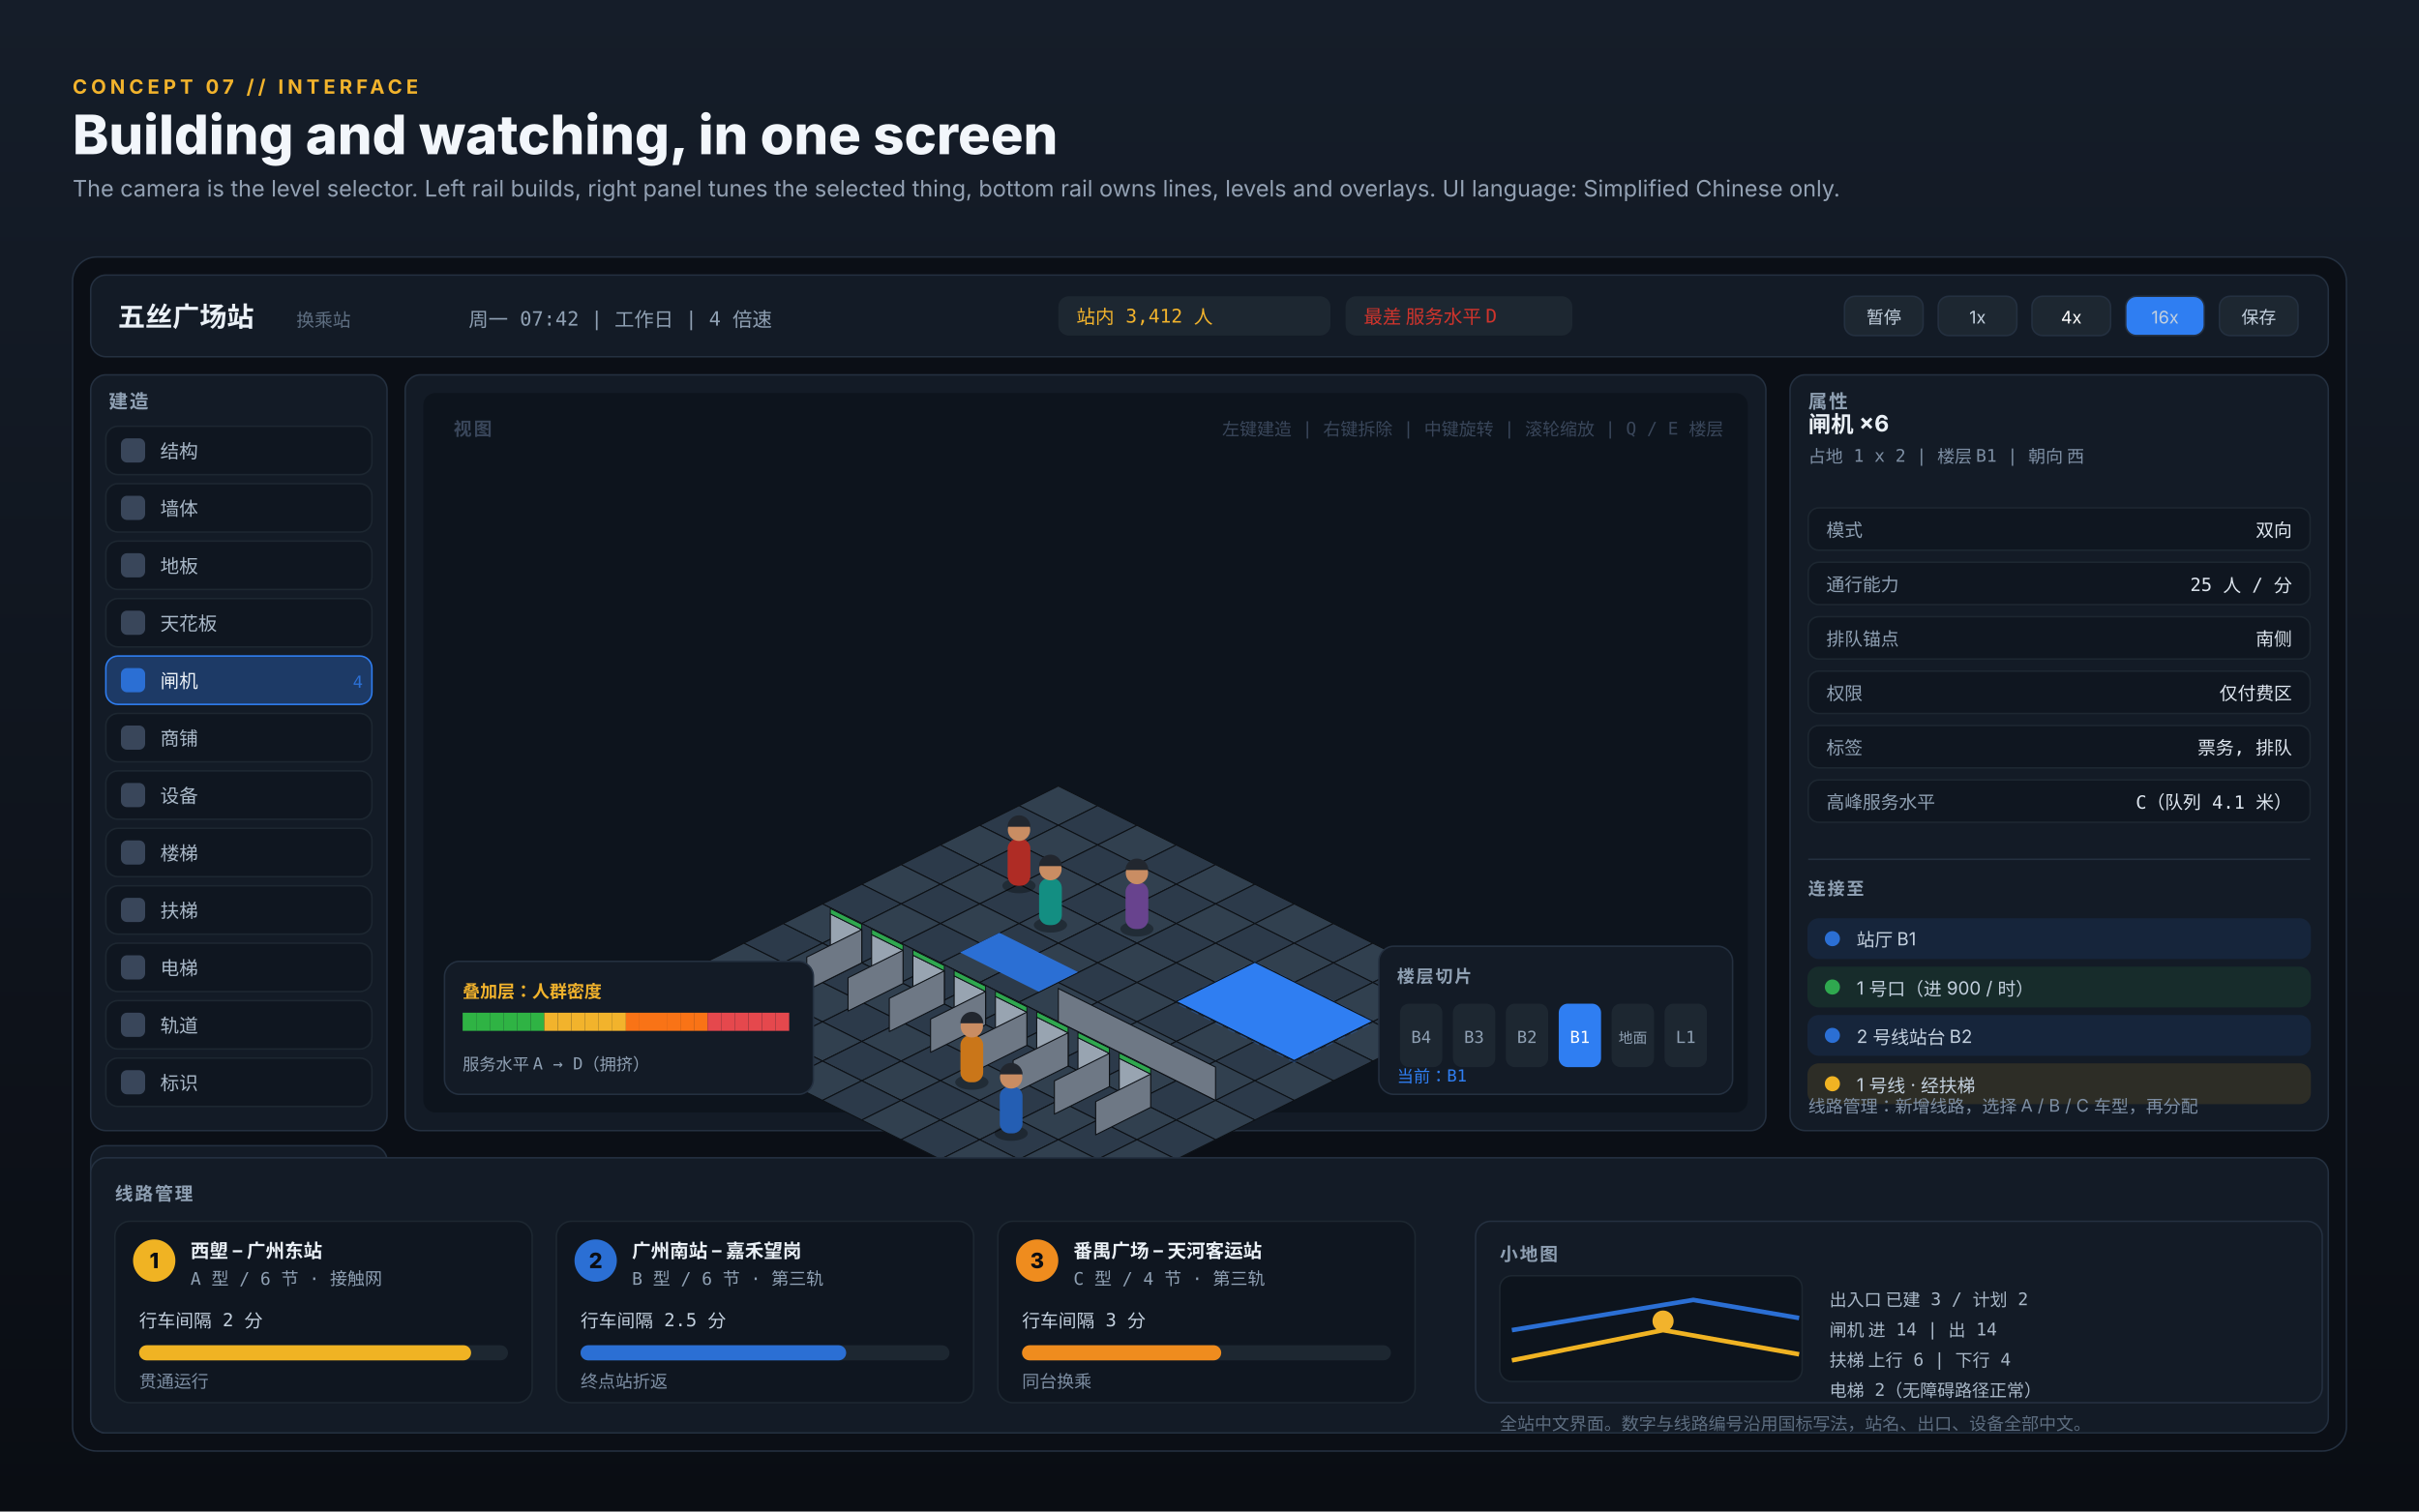
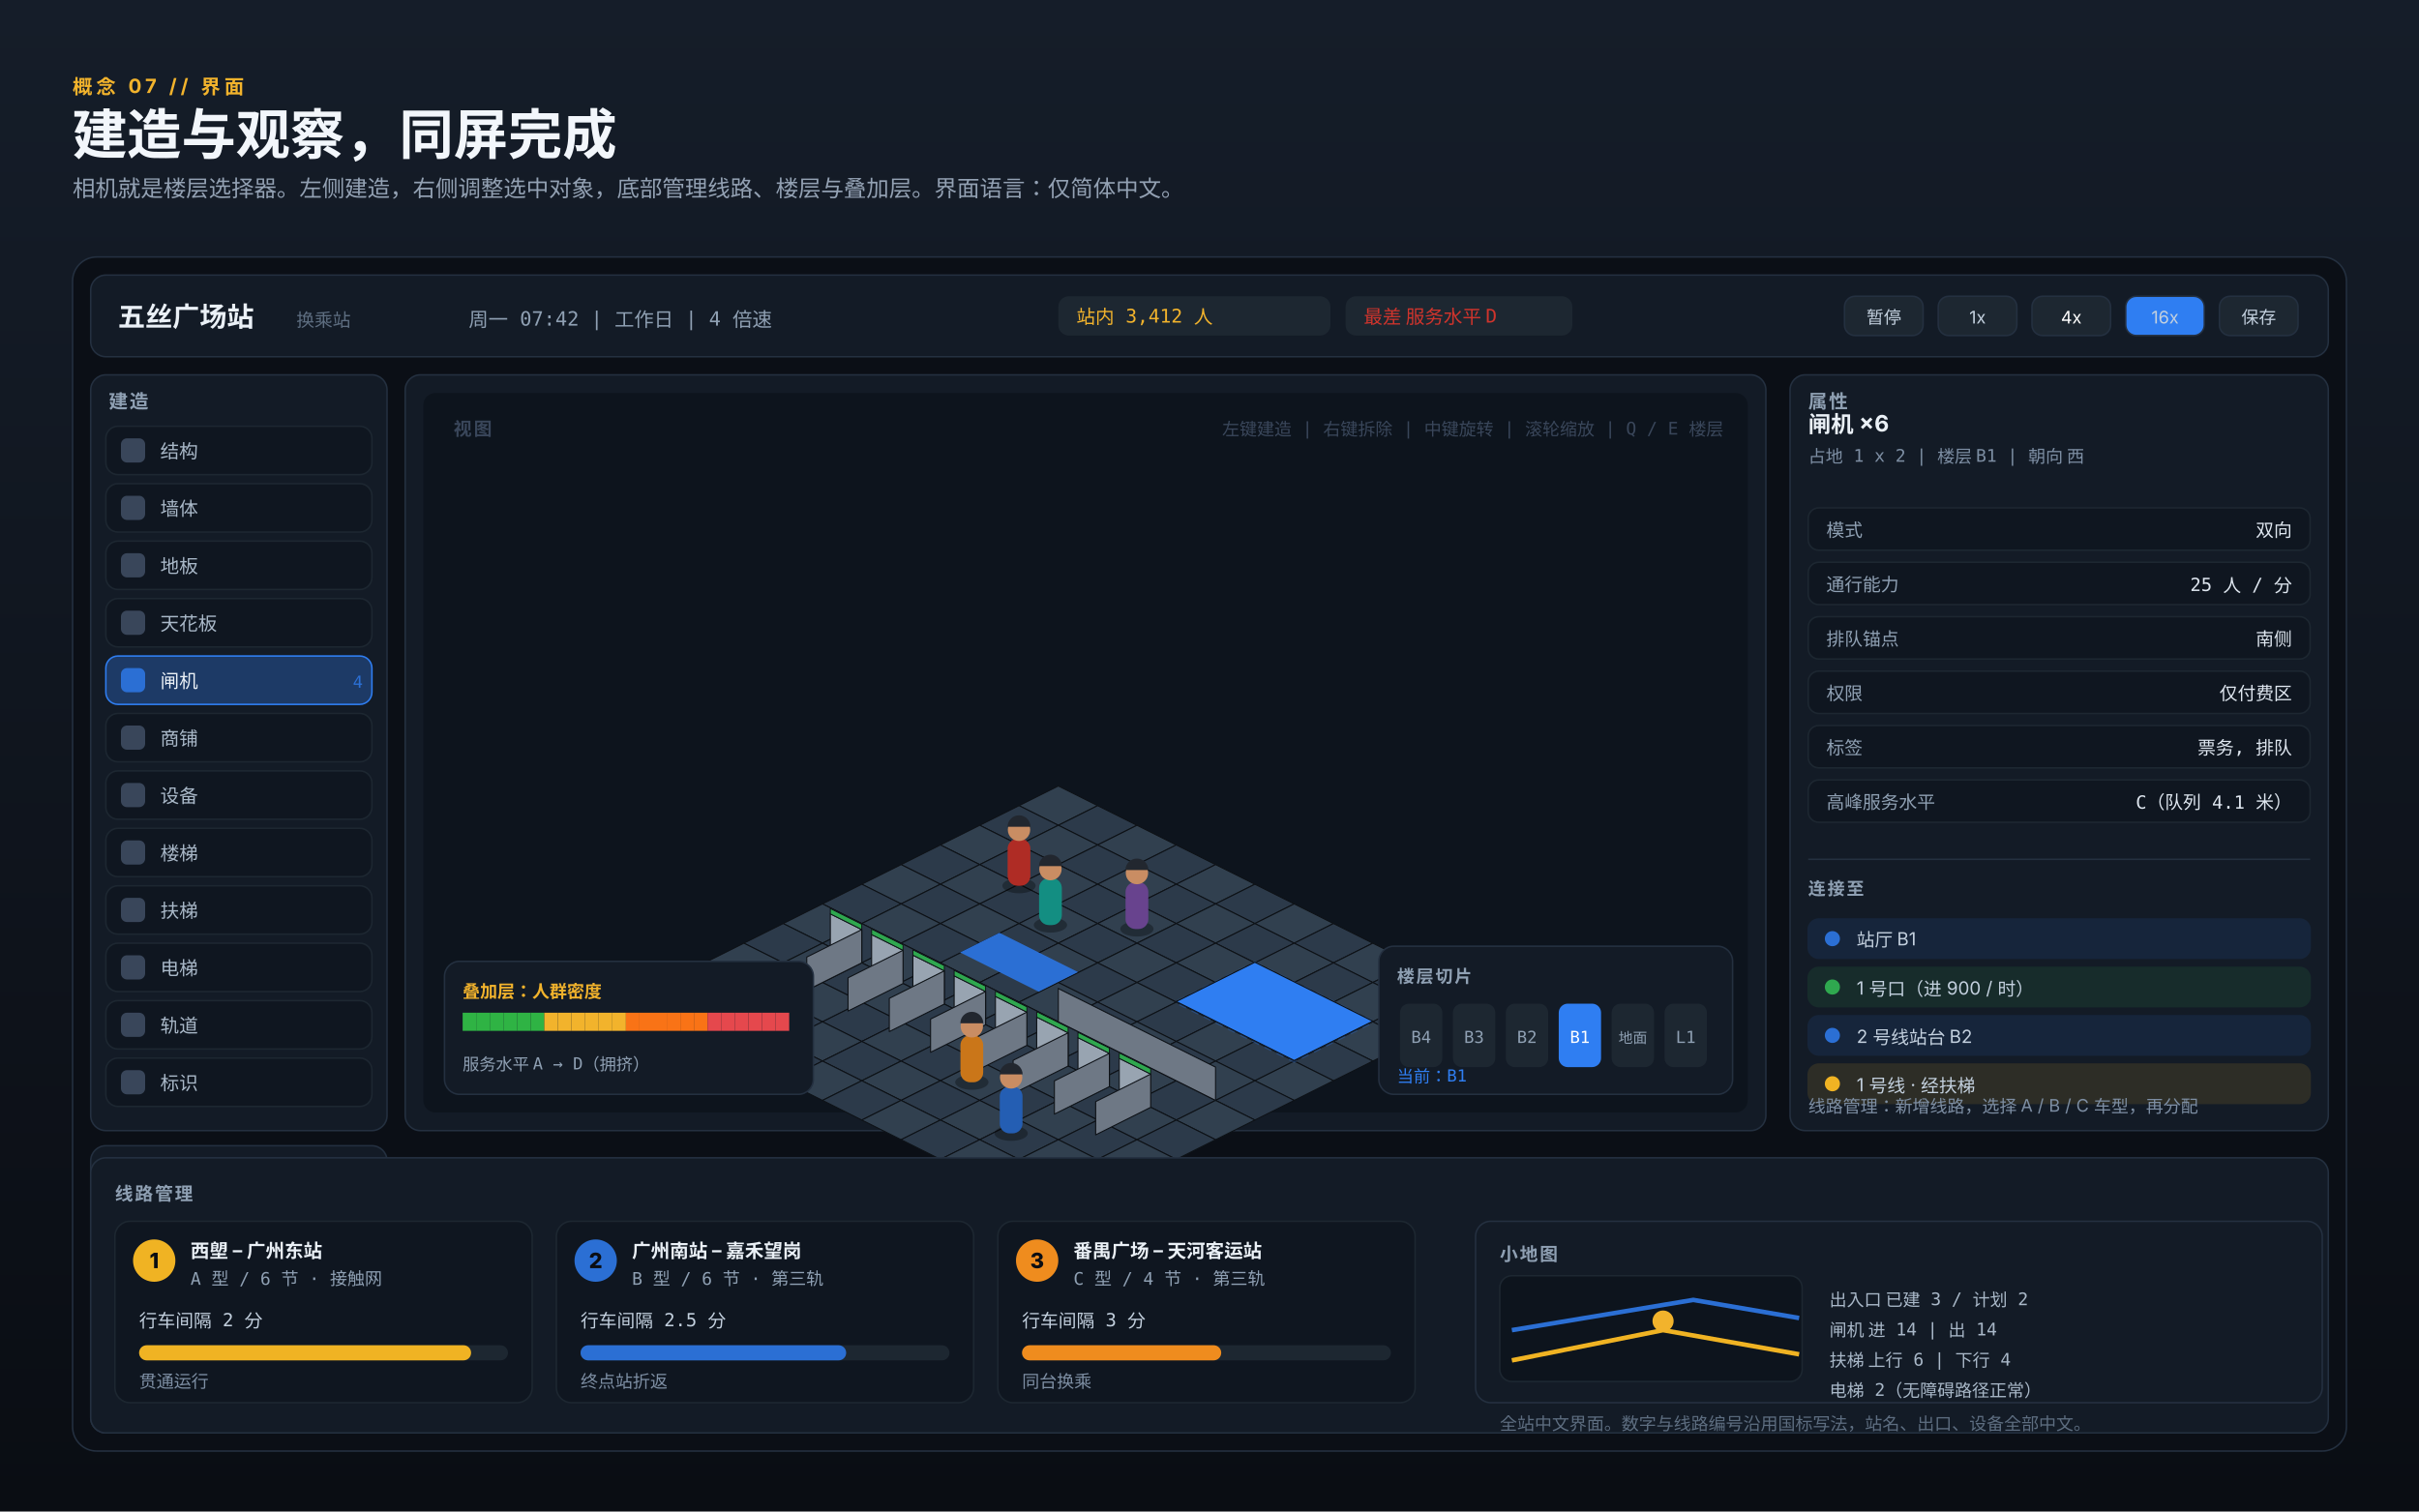
<svg xmlns="http://www.w3.org/2000/svg" viewBox="0 0 1600 1000" width="1600" height="1000" font-family="Inter,'Noto Sans SC','Source Han Sans SC','Microsoft YaHei','PingFang SC','Hiragino Sans GB',Segoe UI,Helvetica,Arial,sans-serif">
  <defs>
    <g id="person">
      <ellipse cx="0" cy="1" rx="11" ry="5" fill="#000" opacity=".32" />
      <rect x="-7.5" y="-30" width="15" height="31" rx="6.5" fill="currentColor" />
      <rect x="-7.5" y="-30" width="15" height="31" rx="6.5" fill="#000" opacity=".16" />
      <circle cx="0" cy="-36" r="7.4" fill="#c98d63" />
      <path d="M-7.6 -38 a7.6 7.6 0 0 1 15.2 0 z" fill="#22272f" />
    </g>
    <g id="personBag">
      <use href="#person" />
      <rect x="9" y="-21" width="12" height="16" rx="3" fill="#f2b32c" stroke="#0b0e13" stroke-width="1.2" />
    </g>
    <g id="personSeat">
      <ellipse cx="0" cy="1" rx="11" ry="5" fill="#000" opacity=".3" />
      <rect x="-8" y="-21" width="16" height="22" rx="7" fill="currentColor" />
      <rect x="-8" y="-21" width="16" height="22" rx="7" fill="#000" opacity=".2" />
      <circle cx="0" cy="-27" r="7.4" fill="#c98d63" />
      <path d="M-7.6 -29 a7.6 7.6 0 0 1 15.2 0 z" fill="#22272f" />
    </g>
    <pattern id="soilHatch" width="18" height="18" patternTransform="rotate(45)" patternUnits="userSpaceOnUse">
      <rect width="18" height="18" fill="#3b3229" />
      <line x1="0" y1="0" x2="0" y2="18" stroke="#4a4034" stroke-width="4" />
    </pattern>
    <linearGradient id="sheetBg" x1="0" y1="0" x2="0" y2="1">
      <stop offset="0" stop-color="#151d29" />
      <stop offset="1" stop-color="#0a0d13" />
    </linearGradient>
    <radialGradient id="glow" cx=".5" cy=".42" r=".62">
      <stop offset="0" stop-color="#2b3a52" stop-opacity=".8" />
      <stop offset="1" stop-color="#0c1017" stop-opacity="0" />
    </radialGradient>
    <filter id="soft" x="-50%" y="-50%" width="200%" height="200%">
      <feGaussianBlur stdDeviation="16" />
    </filter>
    <filter id="blur6" x="-50%" y="-50%" width="200%" height="200%">
      <feGaussianBlur stdDeviation="6" />
    </filter>
  </defs>
  <rect width="1600" height="1000" fill="url(#sheetBg)" />
-   <text x="48" y="62" fill="#f2b32c" font-size="13" font-weight="700" letter-spacing="2.6">CONCEPT 07 // INTERFACE</text>
-   <text x="48" y="102" fill="#f2f6fb" font-size="36" font-weight="800">Building and watching, in one screen</text>
-   <text x="48" y="130" fill="#93a1b3" font-size="15">The camera is the level selector. Left rail builds, right panel tunes the selected thing, bottom rail owns lines, levels and overlays.  UI language: Simplified Chinese only.</text>
+   <text x="48" y="62" fill="#f2b32c" font-size="13" font-weight="700" letter-spacing="2.6">概念 07 // 界面</text>
+   <text x="48" y="102" fill="#f2f6fb" font-size="36" font-weight="800">建造与观察，同屏完成</text>
+   <text x="48" y="130" fill="#93a1b3" font-size="15">相机就是楼层选择器。左侧建造，右侧调整选中对象，底部管理线路、楼层与叠加层。界面语言：仅简体中文。</text>
  <rect x="48" y="170" width="1504" height="790" rx="16" fill="#0b0f16" stroke="#243040" />
  <rect x="60" y="182" width="1480" height="54" rx="10" fill="#131b26" stroke="#243040" />
  <text x="78" y="216" fill="#eaf0f6" font-size="18" font-weight="800">五丝广场站</text>
  <text x="196" y="216" fill="#5d6d80" font-size="12">换乘站</text>
  <text x="310" y="216" fill="#8fa0b3" font-size="13" font-family="ui-monospace,Consolas,monospace">周一 07:42   |   工作日   |   4 倍速</text>
  <rect x="700" y="196" width="180" height="26" rx="7" fill="#1d2731" />
  <text x="712" y="214" fill="#f2b32c" font-size="12.5" font-family="ui-monospace,Consolas,monospace">站内 3,412 人</text>
  <rect x="890" y="196" width="150" height="26" rx="7" fill="#1d2731" />
  <text x="902" y="214" fill="#d0342c" font-size="12.5" font-family="ui-monospace,Consolas,monospace">最差 服务水平 D</text>
  <rect x="1220" y="196" width="52" height="26" rx="7" fill="#1d2731" stroke="#243040" />
  <rect x="1282" y="196" width="52" height="26" rx="7" fill="#1d2731" stroke="#243040" />
  <rect x="1344" y="196" width="52" height="26" rx="7" fill="#1d2731" stroke="#243040" />
  <rect x="1406" y="196" width="52" height="26" rx="7" fill="#2f7ef2" stroke="#243040" />
  <rect x="1468" y="196" width="52" height="26" rx="7" fill="#1d2731" stroke="#243040" />
  <text x="1246" y="214" fill="#c3d0de" font-size="11.5" text-anchor="middle">暂停</text>
  <text x="1308" y="214" fill="#c3d0de" font-size="11.5" text-anchor="middle">1x</text>
  <text x="1370" y="214" fill="#fff" font-size="11.5" text-anchor="middle">4x</text>
  <text x="1432" y="214" fill="#c3d0de" font-size="11.5" text-anchor="middle">16x</text>
  <text x="1494" y="214" fill="#c3d0de" font-size="11.5" text-anchor="middle">保存</text>
  <rect x="60" y="248" width="196" height="500" rx="10" fill="#131b26" stroke="#243040" />
  <text x="72" y="270" fill="#8fa0b3" font-size="12.5" font-weight="800" letter-spacing="1.2">建造</text>
  <rect x="70" y="282" width="176" height="32" rx="8" fill="#0f1620" stroke="#1d2731" />
  <rect x="80" y="290" width="16" height="16" rx="4" fill="#39465a" />
  <text x="106" y="303" fill="#a9b8c8" font-size="12.5">结构</text>
  <rect x="70" y="320" width="176" height="32" rx="8" fill="#0f1620" stroke="#1d2731" />
  <rect x="80" y="328" width="16" height="16" rx="4" fill="#39465a" />
  <text x="106" y="341" fill="#a9b8c8" font-size="12.5">墙体</text>
  <rect x="70" y="358" width="176" height="32" rx="8" fill="#0f1620" stroke="#1d2731" />
  <rect x="80" y="366" width="16" height="16" rx="4" fill="#39465a" />
  <text x="106" y="379" fill="#a9b8c8" font-size="12.5">地板</text>
  <rect x="70" y="396" width="176" height="32" rx="8" fill="#0f1620" stroke="#1d2731" />
  <rect x="80" y="404" width="16" height="16" rx="4" fill="#39465a" />
  <text x="106" y="417" fill="#a9b8c8" font-size="12.5">天花板</text>
  <rect x="70" y="434" width="176" height="32" rx="8" fill="#1d3a66" stroke="#2f7ef2" />
  <rect x="80" y="442" width="16" height="16" rx="4" fill="#2b6fd4" />
  <text x="106" y="455" fill="#eaf0f6" font-size="12.5">闸机</text>
  <text x="240" y="455" fill="#2b6fd4" font-size="11" font-family="ui-monospace,Consolas,monospace" text-anchor="end">4</text>
  <rect x="70" y="472" width="176" height="32" rx="8" fill="#0f1620" stroke="#1d2731" />
  <rect x="80" y="480" width="16" height="16" rx="4" fill="#39465a" />
  <text x="106" y="493" fill="#a9b8c8" font-size="12.5">商铺</text>
  <rect x="70" y="510" width="176" height="32" rx="8" fill="#0f1620" stroke="#1d2731" />
  <rect x="80" y="518" width="16" height="16" rx="4" fill="#39465a" />
  <text x="106" y="531" fill="#a9b8c8" font-size="12.5">设备</text>
  <rect x="70" y="548" width="176" height="32" rx="8" fill="#0f1620" stroke="#1d2731" />
  <rect x="80" y="556" width="16" height="16" rx="4" fill="#39465a" />
  <text x="106" y="569" fill="#a9b8c8" font-size="12.5">楼梯</text>
  <rect x="70" y="586" width="176" height="32" rx="8" fill="#0f1620" stroke="#1d2731" />
  <rect x="80" y="594" width="16" height="16" rx="4" fill="#39465a" />
  <text x="106" y="607" fill="#a9b8c8" font-size="12.5">扶梯</text>
  <rect x="70" y="624" width="176" height="32" rx="8" fill="#0f1620" stroke="#1d2731" />
  <rect x="80" y="632" width="16" height="16" rx="4" fill="#39465a" />
  <text x="106" y="645" fill="#a9b8c8" font-size="12.5">电梯</text>
  <rect x="70" y="662" width="176" height="32" rx="8" fill="#0f1620" stroke="#1d2731" />
  <rect x="80" y="670" width="16" height="16" rx="4" fill="#39465a" />
  <text x="106" y="683" fill="#a9b8c8" font-size="12.5">轨道</text>
  <rect x="70" y="700" width="176" height="32" rx="8" fill="#0f1620" stroke="#1d2731" />
  <rect x="80" y="708" width="16" height="16" rx="4" fill="#39465a" />
  <text x="106" y="721" fill="#a9b8c8" font-size="12.5">标识</text>
  <rect x="60" y="758" width="196" height="190" rx="10" fill="#131b26" stroke="#243040" />
  <text x="72" y="780" fill="#8fa0b3" font-size="12.5" font-weight="800" letter-spacing="1.2">吸附</text>
  <text x="72" y="800" fill="#a9b8c8" font-size="12" font-family="ui-monospace,Consolas,monospace">网格 1 x 1 米   开</text>
  <text x="72" y="822" fill="#a9b8c8" font-size="12" font-family="ui-monospace,Consolas,monospace">楼层吸附   开</text>
  <text x="72" y="844" fill="#a9b8c8" font-size="12" font-family="ui-monospace,Consolas,monospace">自动转角   开</text>
  <text x="72" y="866" fill="#a9b8c8" font-size="12" font-family="ui-monospace,Consolas,monospace">蓝图复制   x8</text>
  <text x="72" y="888" fill="#a9b8c8" font-size="12" font-family="ui-monospace,Consolas,monospace">撤销 14 / 重做 0</text>
  <rect x="268" y="248" width="900" height="500" rx="10" fill="#131b26" stroke="#243040" />
  <rect x="280" y="260" width="876" height="476" rx="8" fill="#0d141d" />
  <g>
    <polygon points="700,520 726,533 700,546 674,533" fill="#31404f" stroke="#0d1116" stroke-width="0.7" stroke-linejoin="round" />
    <polygon points="674,533 700,546 674,559 648,546" fill="#2c3a4a" stroke="#0d1116" stroke-width="0.7" stroke-linejoin="round" />
    <polygon points="648,546 674,559 648,572 622,559" fill="#31404f" stroke="#0d1116" stroke-width="0.7" stroke-linejoin="round" />
    <polygon points="622,559 648,572 622,585 596,572" fill="#2c3a4a" stroke="#0d1116" stroke-width="0.7" stroke-linejoin="round" />
    <polygon points="596,572 622,585 596,598 570,585" fill="#31404f" stroke="#0d1116" stroke-width="0.7" stroke-linejoin="round" />
    <polygon points="570,585 596,598 570,611 544,598" fill="#2c3a4a" stroke="#0d1116" stroke-width="0.7" stroke-linejoin="round" />
    <polygon points="544,598 570,611 544,624 518,611" fill="#31404f" stroke="#0d1116" stroke-width="0.7" stroke-linejoin="round" />
    <polygon points="518,611 544,624 518,637 492,624" fill="#2c3a4a" stroke="#0d1116" stroke-width="0.7" stroke-linejoin="round" />
    <polygon points="492,624 518,637 492,650 466,637" fill="#31404f" stroke="#0d1116" stroke-width="0.7" stroke-linejoin="round" />
    <polygon points="466,637 492,650 466,663 440,650" fill="#2c3a4a" stroke="#0d1116" stroke-width="0.7" stroke-linejoin="round" />
    <polygon points="440,650 466,663 440,676 414,663" fill="#31404f" stroke="#0d1116" stroke-width="0.7" stroke-linejoin="round" />
    <polygon points="726,533 752,546 726,559 700,546" fill="#2c3a4a" stroke="#0d1116" stroke-width="0.7" stroke-linejoin="round" />
    <polygon points="700,546 726,559 700,572 674,559" fill="#31404f" stroke="#0d1116" stroke-width="0.7" stroke-linejoin="round" />
    <polygon points="674,559 700,572 674,585 648,572" fill="#2c3a4a" stroke="#0d1116" stroke-width="0.7" stroke-linejoin="round" />
    <polygon points="648,572 674,585 648,598 622,585" fill="#31404f" stroke="#0d1116" stroke-width="0.7" stroke-linejoin="round" />
    <polygon points="622,585 648,598 622,611 596,598" fill="#2c3a4a" stroke="#0d1116" stroke-width="0.7" stroke-linejoin="round" />
    <polygon points="596,598 622,611 596,624 570,611" fill="#31404f" stroke="#0d1116" stroke-width="0.7" stroke-linejoin="round" />
    <polygon points="570,611 596,624 570,637 544,624" fill="#2c3a4a" stroke="#0d1116" stroke-width="0.7" stroke-linejoin="round" />
    <polygon points="544,624 570,637 544,650 518,637" fill="#31404f" stroke="#0d1116" stroke-width="0.7" stroke-linejoin="round" />
    <polygon points="518,637 544,650 518,663 492,650" fill="#2c3a4a" stroke="#0d1116" stroke-width="0.7" stroke-linejoin="round" />
    <polygon points="492,650 518,663 492,676 466,663" fill="#31404f" stroke="#0d1116" stroke-width="0.7" stroke-linejoin="round" />
    <polygon points="466,663 492,676 466,689 440,676" fill="#2c3a4a" stroke="#0d1116" stroke-width="0.7" stroke-linejoin="round" />
    <polygon points="752,546 778,559 752,572 726,559" fill="#31404f" stroke="#0d1116" stroke-width="0.7" stroke-linejoin="round" />
    <polygon points="726,559 752,572 726,585 700,572" fill="#2c3a4a" stroke="#0d1116" stroke-width="0.7" stroke-linejoin="round" />
    <polygon points="700,572 726,585 700,598 674,585" fill="#31404f" stroke="#0d1116" stroke-width="0.7" stroke-linejoin="round" />
    <polygon points="674,585 700,598 674,611 648,598" fill="#2c3a4a" stroke="#0d1116" stroke-width="0.7" stroke-linejoin="round" />
    <polygon points="648,598 674,611 648,624 622,611" fill="#31404f" stroke="#0d1116" stroke-width="0.7" stroke-linejoin="round" />
    <polygon points="622,611 648,624 622,637 596,624" fill="#2c3a4a" stroke="#0d1116" stroke-width="0.7" stroke-linejoin="round" />
    <polygon points="596,624 622,637 596,650 570,637" fill="#31404f" stroke="#0d1116" stroke-width="0.7" stroke-linejoin="round" />
    <polygon points="570,637 596,650 570,663 544,650" fill="#2c3a4a" stroke="#0d1116" stroke-width="0.7" stroke-linejoin="round" />
    <polygon points="544,650 570,663 544,676 518,663" fill="#31404f" stroke="#0d1116" stroke-width="0.7" stroke-linejoin="round" />
    <polygon points="518,663 544,676 518,689 492,676" fill="#2c3a4a" stroke="#0d1116" stroke-width="0.7" stroke-linejoin="round" />
    <polygon points="492,676 518,689 492,702 466,689" fill="#31404f" stroke="#0d1116" stroke-width="0.7" stroke-linejoin="round" />
    <polygon points="778,559 804,572 778,585 752,572" fill="#2c3a4a" stroke="#0d1116" stroke-width="0.7" stroke-linejoin="round" />
    <polygon points="752,572 778,585 752,598 726,585" fill="#31404f" stroke="#0d1116" stroke-width="0.7" stroke-linejoin="round" />
    <polygon points="726,585 752,598 726,611 700,598" fill="#2c3a4a" stroke="#0d1116" stroke-width="0.7" stroke-linejoin="round" />
    <polygon points="700,598 726,611 700,624 674,611" fill="#31404f" stroke="#0d1116" stroke-width="0.7" stroke-linejoin="round" />
    <polygon points="674,611 700,624 674,637 648,624" fill="#2c3a4a" stroke="#0d1116" stroke-width="0.7" stroke-linejoin="round" />
    <polygon points="648,624 674,637 648,650 622,637" fill="#31404f" stroke="#0d1116" stroke-width="0.7" stroke-linejoin="round" />
    <polygon points="622,637 648,650 622,663 596,650" fill="#2c3a4a" stroke="#0d1116" stroke-width="0.7" stroke-linejoin="round" />
    <polygon points="596,650 622,663 596,676 570,663" fill="#31404f" stroke="#0d1116" stroke-width="0.7" stroke-linejoin="round" />
    <polygon points="570,663 596,676 570,689 544,676" fill="#2c3a4a" stroke="#0d1116" stroke-width="0.7" stroke-linejoin="round" />
    <polygon points="544,676 570,689 544,702 518,689" fill="#31404f" stroke="#0d1116" stroke-width="0.7" stroke-linejoin="round" />
    <polygon points="518,689 544,702 518,715 492,702" fill="#2c3a4a" stroke="#0d1116" stroke-width="0.7" stroke-linejoin="round" />
    <polygon points="804,572 830,585 804,598 778,585" fill="#31404f" stroke="#0d1116" stroke-width="0.7" stroke-linejoin="round" />
    <polygon points="778,585 804,598 778,611 752,598" fill="#2c3a4a" stroke="#0d1116" stroke-width="0.7" stroke-linejoin="round" />
    <polygon points="752,598 778,611 752,624 726,611" fill="#31404f" stroke="#0d1116" stroke-width="0.7" stroke-linejoin="round" />
    <polygon points="726,611 752,624 726,637 700,624" fill="#2c3a4a" stroke="#0d1116" stroke-width="0.7" stroke-linejoin="round" />
    <polygon points="700,624 726,637 700,650 674,637" fill="#31404f" stroke="#0d1116" stroke-width="0.7" stroke-linejoin="round" />
    <polygon points="674,637 700,650 674,663 648,650" fill="#2c3a4a" stroke="#0d1116" stroke-width="0.7" stroke-linejoin="round" />
    <polygon points="648,650 674,663 648,676 622,663" fill="#31404f" stroke="#0d1116" stroke-width="0.7" stroke-linejoin="round" />
    <polygon points="622,663 648,676 622,689 596,676" fill="#2c3a4a" stroke="#0d1116" stroke-width="0.7" stroke-linejoin="round" />
    <polygon points="596,676 622,689 596,702 570,689" fill="#31404f" stroke="#0d1116" stroke-width="0.7" stroke-linejoin="round" />
    <polygon points="570,689 596,702 570,715 544,702" fill="#2c3a4a" stroke="#0d1116" stroke-width="0.7" stroke-linejoin="round" />
    <polygon points="544,702 570,715 544,728 518,715" fill="#31404f" stroke="#0d1116" stroke-width="0.7" stroke-linejoin="round" />
    <polygon points="830,585 856,598 830,611 804,598" fill="#2c3a4a" stroke="#0d1116" stroke-width="0.7" stroke-linejoin="round" />
    <polygon points="804,598 830,611 804,624 778,611" fill="#31404f" stroke="#0d1116" stroke-width="0.7" stroke-linejoin="round" />
    <polygon points="778,611 804,624 778,637 752,624" fill="#2c3a4a" stroke="#0d1116" stroke-width="0.7" stroke-linejoin="round" />
    <polygon points="752,624 778,637 752,650 726,637" fill="#31404f" stroke="#0d1116" stroke-width="0.7" stroke-linejoin="round" />
    <polygon points="726,637 752,650 726,663 700,650" fill="#2c3a4a" stroke="#0d1116" stroke-width="0.7" stroke-linejoin="round" />
    <polygon points="700,650 726,663 700,676 674,663" fill="#31404f" stroke="#0d1116" stroke-width="0.7" stroke-linejoin="round" />
    <polygon points="674,663 700,676 674,689 648,676" fill="#2c3a4a" stroke="#0d1116" stroke-width="0.7" stroke-linejoin="round" />
    <polygon points="648,676 674,689 648,702 622,689" fill="#31404f" stroke="#0d1116" stroke-width="0.7" stroke-linejoin="round" />
    <polygon points="622,689 648,702 622,715 596,702" fill="#2c3a4a" stroke="#0d1116" stroke-width="0.7" stroke-linejoin="round" />
    <polygon points="596,702 622,715 596,728 570,715" fill="#31404f" stroke="#0d1116" stroke-width="0.7" stroke-linejoin="round" />
    <polygon points="570,715 596,728 570,741 544,728" fill="#2c3a4a" stroke="#0d1116" stroke-width="0.7" stroke-linejoin="round" />
    <polygon points="856,598 882,611 856,624 830,611" fill="#31404f" stroke="#0d1116" stroke-width="0.7" stroke-linejoin="round" />
    <polygon points="830,611 856,624 830,637 804,624" fill="#2c3a4a" stroke="#0d1116" stroke-width="0.7" stroke-linejoin="round" />
    <polygon points="804,624 830,637 804,650 778,637" fill="#31404f" stroke="#0d1116" stroke-width="0.7" stroke-linejoin="round" />
    <polygon points="778,637 804,650 778,663 752,650" fill="#2c3a4a" stroke="#0d1116" stroke-width="0.7" stroke-linejoin="round" />
    <polygon points="752,650 778,663 752,676 726,663" fill="#31404f" stroke="#0d1116" stroke-width="0.7" stroke-linejoin="round" />
    <polygon points="726,663 752,676 726,689 700,676" fill="#2c3a4a" stroke="#0d1116" stroke-width="0.7" stroke-linejoin="round" />
    <polygon points="700,676 726,689 700,702 674,689" fill="#31404f" stroke="#0d1116" stroke-width="0.7" stroke-linejoin="round" />
    <polygon points="674,689 700,702 674,715 648,702" fill="#2c3a4a" stroke="#0d1116" stroke-width="0.7" stroke-linejoin="round" />
    <polygon points="648,702 674,715 648,728 622,715" fill="#31404f" stroke="#0d1116" stroke-width="0.7" stroke-linejoin="round" />
    <polygon points="622,715 648,728 622,741 596,728" fill="#2c3a4a" stroke="#0d1116" stroke-width="0.7" stroke-linejoin="round" />
    <polygon points="596,728 622,741 596,754 570,741" fill="#31404f" stroke="#0d1116" stroke-width="0.7" stroke-linejoin="round" />
    <polygon points="882,611 908,624 882,637 856,624" fill="#2c3a4a" stroke="#0d1116" stroke-width="0.7" stroke-linejoin="round" />
    <polygon points="856,624 882,637 856,650 830,637" fill="#31404f" stroke="#0d1116" stroke-width="0.7" stroke-linejoin="round" />
    <polygon points="830,637 856,650 830,663 804,650" fill="#2c3a4a" stroke="#0d1116" stroke-width="0.7" stroke-linejoin="round" />
    <polygon points="804,650 830,663 804,676 778,663" fill="#31404f" stroke="#0d1116" stroke-width="0.7" stroke-linejoin="round" />
    <polygon points="778,663 804,676 778,689 752,676" fill="#2c3a4a" stroke="#0d1116" stroke-width="0.7" stroke-linejoin="round" />
    <polygon points="752,676 778,689 752,702 726,689" fill="#31404f" stroke="#0d1116" stroke-width="0.7" stroke-linejoin="round" />
    <polygon points="726,689 752,702 726,715 700,702" fill="#2c3a4a" stroke="#0d1116" stroke-width="0.7" stroke-linejoin="round" />
    <polygon points="700,702 726,715 700,728 674,715" fill="#31404f" stroke="#0d1116" stroke-width="0.7" stroke-linejoin="round" />
    <polygon points="674,715 700,728 674,741 648,728" fill="#2c3a4a" stroke="#0d1116" stroke-width="0.7" stroke-linejoin="round" />
    <polygon points="648,728 674,741 648,754 622,741" fill="#31404f" stroke="#0d1116" stroke-width="0.7" stroke-linejoin="round" />
    <polygon points="622,741 648,754 622,767 596,754" fill="#2c3a4a" stroke="#0d1116" stroke-width="0.7" stroke-linejoin="round" />
    <polygon points="908,624 934,637 908,650 882,637" fill="#31404f" stroke="#0d1116" stroke-width="0.7" stroke-linejoin="round" />
    <polygon points="882,637 908,650 882,663 856,650" fill="#2c3a4a" stroke="#0d1116" stroke-width="0.7" stroke-linejoin="round" />
    <polygon points="856,650 882,663 856,676 830,663" fill="#31404f" stroke="#0d1116" stroke-width="0.7" stroke-linejoin="round" />
    <polygon points="830,663 856,676 830,689 804,676" fill="#2c3a4a" stroke="#0d1116" stroke-width="0.7" stroke-linejoin="round" />
    <polygon points="804,676 830,689 804,702 778,689" fill="#31404f" stroke="#0d1116" stroke-width="0.7" stroke-linejoin="round" />
    <polygon points="778,689 804,702 778,715 752,702" fill="#2c3a4a" stroke="#0d1116" stroke-width="0.7" stroke-linejoin="round" />
    <polygon points="752,702 778,715 752,728 726,715" fill="#31404f" stroke="#0d1116" stroke-width="0.7" stroke-linejoin="round" />
    <polygon points="726,715 752,728 726,741 700,728" fill="#2c3a4a" stroke="#0d1116" stroke-width="0.7" stroke-linejoin="round" />
    <polygon points="700,728 726,741 700,754 674,741" fill="#31404f" stroke="#0d1116" stroke-width="0.7" stroke-linejoin="round" />
    <polygon points="674,741 700,754 674,767 648,754" fill="#2c3a4a" stroke="#0d1116" stroke-width="0.7" stroke-linejoin="round" />
    <polygon points="648,754 674,767 648,780 622,767" fill="#31404f" stroke="#0d1116" stroke-width="0.7" stroke-linejoin="round" />
    <polygon points="934,637 960,650 934,663 908,650" fill="#2c3a4a" stroke="#0d1116" stroke-width="0.7" stroke-linejoin="round" />
    <polygon points="908,650 934,663 908,676 882,663" fill="#31404f" stroke="#0d1116" stroke-width="0.7" stroke-linejoin="round" />
    <polygon points="882,663 908,676 882,689 856,676" fill="#2c3a4a" stroke="#0d1116" stroke-width="0.7" stroke-linejoin="round" />
    <polygon points="856,676 882,689 856,702 830,689" fill="#31404f" stroke="#0d1116" stroke-width="0.7" stroke-linejoin="round" />
    <polygon points="830,689 856,702 830,715 804,702" fill="#2c3a4a" stroke="#0d1116" stroke-width="0.7" stroke-linejoin="round" />
    <polygon points="804,702 830,715 804,728 778,715" fill="#31404f" stroke="#0d1116" stroke-width="0.7" stroke-linejoin="round" />
    <polygon points="778,715 804,728 778,741 752,728" fill="#2c3a4a" stroke="#0d1116" stroke-width="0.7" stroke-linejoin="round" />
    <polygon points="752,728 778,741 752,754 726,741" fill="#31404f" stroke="#0d1116" stroke-width="0.7" stroke-linejoin="round" />
    <polygon points="726,741 752,754 726,767 700,754" fill="#2c3a4a" stroke="#0d1116" stroke-width="0.7" stroke-linejoin="round" />
    <polygon points="700,754 726,767 700,780 674,767" fill="#31404f" stroke="#0d1116" stroke-width="0.7" stroke-linejoin="round" />
    <polygon points="674,767 700,780 674,793 648,780" fill="#2c3a4a" stroke="#0d1116" stroke-width="0.7" stroke-linejoin="round" />
    <polygon points="960,650 986,663 960,676 934,663" fill="#31404f" stroke="#0d1116" stroke-width="0.7" stroke-linejoin="round" />
    <polygon points="934,663 960,676 934,689 908,676" fill="#2c3a4a" stroke="#0d1116" stroke-width="0.7" stroke-linejoin="round" />
    <polygon points="908,676 934,689 908,702 882,689" fill="#31404f" stroke="#0d1116" stroke-width="0.7" stroke-linejoin="round" />
    <polygon points="882,689 908,702 882,715 856,702" fill="#2c3a4a" stroke="#0d1116" stroke-width="0.7" stroke-linejoin="round" />
    <polygon points="856,702 882,715 856,728 830,715" fill="#31404f" stroke="#0d1116" stroke-width="0.7" stroke-linejoin="round" />
    <polygon points="830,715 856,728 830,741 804,728" fill="#2c3a4a" stroke="#0d1116" stroke-width="0.7" stroke-linejoin="round" />
    <polygon points="804,728 830,741 804,754 778,741" fill="#31404f" stroke="#0d1116" stroke-width="0.7" stroke-linejoin="round" />
    <polygon points="778,741 804,754 778,767 752,754" fill="#2c3a4a" stroke="#0d1116" stroke-width="0.7" stroke-linejoin="round" />
    <polygon points="752,754 778,767 752,780 726,767" fill="#31404f" stroke="#0d1116" stroke-width="0.7" stroke-linejoin="round" />
    <polygon points="726,767 752,780 726,793 700,780" fill="#2c3a4a" stroke="#0d1116" stroke-width="0.7" stroke-linejoin="round" />
    <polygon points="700,780 726,793 700,806 674,793" fill="#31404f" stroke="#0d1116" stroke-width="0.7" stroke-linejoin="round" />
    <polygon points="830,637 908,676 856,702 778,663" fill="#2b6fd4" opacity=".35" stroke="#2b6fd4" stroke-width="2" stroke-dasharray="5 4" />
    <polygon points="830,636.6 908,675.6 856,701.6 778,662.6" fill="#2f7ef2" stroke="#0d1116" stroke-width="0.7" stroke-linejoin="round" />
    <polygon points="700,676 804,728 804,706 700,654" fill="#6e7885" stroke="#0d1116" stroke-width="0.7" />
    <polygon points="549.2,626.6 570,637 570,615 549.2,604.6" fill="#98a4b1" stroke="#0d1116" stroke-width="0.7" stroke-linejoin="round" />
    <polygon points="570,637 533.6,655.2 533.6,633.2 570,615" fill="#6e7885" stroke="#0d1116" stroke-width="0.7" stroke-linejoin="round" />
    <polygon points="549.2,604.6 570,615 570,611.5 549.2,601.1" fill="#2fa84f" stroke="#0d1116" stroke-width="0.6" stroke-linejoin="round" />
    <polygon points="576.5,640.3 597.3,650.7 597.3,628.7 576.5,618.3" fill="#98a4b1" stroke="#0d1116" stroke-width="0.7" stroke-linejoin="round" />
    <polygon points="597.3,650.7 560.9,668.9 560.9,646.9 597.3,628.7" fill="#6e7885" stroke="#0d1116" stroke-width="0.7" stroke-linejoin="round" />
    <polygon points="576.5,618.3 597.3,628.7 597.3,625.1 576.5,614.7" fill="#2fa84f" stroke="#0d1116" stroke-width="0.6" stroke-linejoin="round" />
    <polygon points="603.8,653.9 624.6,664.3 624.6,642.3 603.8,631.9" fill="#98a4b1" stroke="#0d1116" stroke-width="0.7" stroke-linejoin="round" />
    <polygon points="624.6,664.3 588.2,682.5 588.2,660.5 624.6,642.3" fill="#6e7885" stroke="#0d1116" stroke-width="0.7" stroke-linejoin="round" />
    <polygon points="603.8,631.9 624.6,642.3 624.6,638.8 603.8,628.4" fill="#2fa84f" stroke="#0d1116" stroke-width="0.6" stroke-linejoin="round" />
    <polygon points="631.1,667.6 651.9,678 651.9,656 631.1,645.6" fill="#98a4b1" stroke="#0d1116" stroke-width="0.7" stroke-linejoin="round" />
    <polygon points="651.9,678 615.5,696.2 615.5,674.2 651.9,656" fill="#6e7885" stroke="#0d1116" stroke-width="0.7" stroke-linejoin="round" />
    <polygon points="631.1,645.6 651.9,656 651.9,652.4 631.1,642" fill="#2fa84f" stroke="#0d1116" stroke-width="0.6" stroke-linejoin="round" />
    <polygon points="658.4,681.2 679.2,691.6 679.2,669.6 658.4,659.2" fill="#98a4b1" stroke="#0d1116" stroke-width="0.7" stroke-linejoin="round" />
    <polygon points="679.2,691.6 642.8,709.8 642.8,687.8 679.2,669.6" fill="#6e7885" stroke="#0d1116" stroke-width="0.7" stroke-linejoin="round" />
    <polygon points="658.4,659.2 679.2,669.6 679.2,666.1 658.4,655.7" fill="#2fa84f" stroke="#0d1116" stroke-width="0.6" stroke-linejoin="round" />
    <polygon points="685.7,694.9 706.5,705.3 706.5,683.3 685.7,672.9" fill="#98a4b1" stroke="#0d1116" stroke-width="0.7" stroke-linejoin="round" />
    <polygon points="706.5,705.3 670.1,723.5 670.1,701.5 706.5,683.3" fill="#6e7885" stroke="#0d1116" stroke-width="0.7" stroke-linejoin="round" />
    <polygon points="685.7,672.9 706.5,683.3 706.5,679.7 685.7,669.3" fill="#2fa84f" stroke="#0d1116" stroke-width="0.6" stroke-linejoin="round" />
    <polygon points="713,708.5 733.8,718.9 733.8,696.9 713,686.5" fill="#98a4b1" stroke="#0d1116" stroke-width="0.7" stroke-linejoin="round" />
    <polygon points="733.8,718.9 697.4,737.1 697.4,715.1 733.8,696.9" fill="#6e7885" stroke="#0d1116" stroke-width="0.7" stroke-linejoin="round" />
    <polygon points="713,686.5 733.8,696.9 733.8,693.4 713,683" fill="#2fa84f" stroke="#0d1116" stroke-width="0.6" stroke-linejoin="round" />
    <polygon points="740.3,722.2 761.1,732.6 761.1,710.6 740.3,700.2" fill="#98a4b1" stroke="#0d1116" stroke-width="0.7" stroke-linejoin="round" />
    <polygon points="761.1,732.6 724.7,750.8 724.7,728.8 761.1,710.6" fill="#6e7885" stroke="#0d1116" stroke-width="0.7" stroke-linejoin="round" />
    <polygon points="740.3,700.2 761.1,710.6 761.1,707 740.3,696.6" fill="#2fa84f" stroke="#0d1116" stroke-width="0.6" stroke-linejoin="round" />
    <polygon points="661,617.1 713,643.1 687,656.1 635,630.1" fill="#2b6fd4" stroke="none" stroke-width="0" stroke-linejoin="round" />
  </g>
  <g>
    <use href="#person" x="674" y="585" style="color:#d0342c" />
    <use href="#person" x="694.8" y="611" style="color:#17a89a" />
    <use href="#person" x="752" y="613.6" style="color:#7b4fa8" />
    <use href="#person" x="642.8" y="715" style="color:#ef8c1e" />
    <use href="#person" x="668.8" y="748.8" style="color:#2b6fd4" />
  </g>
  <text x="300" y="288" fill="#39465a" font-size="12" font-weight="700" font-family="ui-monospace,Consolas,monospace" letter-spacing="1.4">视图</text>
  <text x="1140" y="288" fill="#39465a" font-size="11.5" font-family="ui-monospace,Consolas,monospace" text-anchor="end">左键建造  |  右键拆除  |  中键旋转  |  滚轮缩放  |  Q / E 楼层</text>
  <rect x="294" y="636" width="244" height="88" rx="10" fill="#131b26" stroke="#243040" />
  <text x="306" y="660" fill="#f2b32c" font-size="11.5" font-weight="700">叠加层：人群密度</text>
  <rect x="306" y="670" width="9" height="12" fill="#2fb344" />
  <rect x="315" y="670" width="9" height="12" fill="#2fb344" />
  <rect x="324" y="670" width="9" height="12" fill="#2fb344" />
  <rect x="333" y="670" width="9" height="12" fill="#2fb344" />
  <rect x="342" y="670" width="9" height="12" fill="#2fb344" />
  <rect x="351" y="670" width="9" height="12" fill="#2fb344" />
  <rect x="360" y="670" width="9" height="12" fill="#f2b32c" />
  <rect x="369" y="670" width="9" height="12" fill="#f2b32c" />
  <rect x="378" y="670" width="9" height="12" fill="#f2b32c" />
  <rect x="387" y="670" width="9" height="12" fill="#f2b32c" />
  <rect x="396" y="670" width="9" height="12" fill="#f2b32c" />
  <rect x="405" y="670" width="9" height="12" fill="#f2b32c" />
  <rect x="414" y="670" width="9" height="12" fill="#f97316" />
  <rect x="423" y="670" width="9" height="12" fill="#f97316" />
  <rect x="432" y="670" width="9" height="12" fill="#f97316" />
  <rect x="441" y="670" width="9" height="12" fill="#f97316" />
  <rect x="450" y="670" width="9" height="12" fill="#f97316" />
  <rect x="459" y="670" width="9" height="12" fill="#f97316" />
  <rect x="468" y="670" width="9" height="12" fill="#e5484d" />
  <rect x="477" y="670" width="9" height="12" fill="#e5484d" />
  <rect x="486" y="670" width="9" height="12" fill="#e5484d" />
  <rect x="495" y="670" width="9" height="12" fill="#e5484d" />
  <rect x="504" y="670" width="9" height="12" fill="#e5484d" />
  <rect x="513" y="670" width="9" height="12" fill="#e5484d" />
  <text x="306" y="708" fill="#8fa0b3" font-size="11" font-family="ui-monospace,Consolas,monospace">服务水平 A  →  D（拥挤）</text>
  <rect x="912" y="626" width="234" height="98" rx="10" fill="#131b26" stroke="#243040" />
  <text x="924" y="650" fill="#8fa0b3" font-size="11.5" font-weight="700" letter-spacing="1.2">楼层切片</text>
  <rect x="926" y="664" width="28" height="42" rx="6" fill="#1d2731" />
  <text x="940" y="690" fill="#8fa0b3" font-size="11" font-family="ui-monospace,Consolas,monospace" text-anchor="middle">B4</text>
  <rect x="961" y="664" width="28" height="42" rx="6" fill="#1d2731" />
  <text x="975" y="690" fill="#8fa0b3" font-size="11" font-family="ui-monospace,Consolas,monospace" text-anchor="middle">B3</text>
  <rect x="996" y="664" width="28" height="42" rx="6" fill="#1d2731" />
  <text x="1010" y="690" fill="#8fa0b3" font-size="11" font-family="ui-monospace,Consolas,monospace" text-anchor="middle">B2</text>
  <rect x="1031" y="664" width="28" height="42" rx="6" fill="#2f7ef2" />
  <text x="1045" y="690" fill="#fff" font-size="11" font-family="ui-monospace,Consolas,monospace" text-anchor="middle">B1</text>
  <rect x="1066" y="664" width="28" height="42" rx="6" fill="#1d2731" />
  <text x="1080" y="690" fill="#8fa0b3" font-size="9.5" font-family="ui-monospace,Consolas,monospace" text-anchor="middle">地面</text>
  <rect x="1101" y="664" width="28" height="42" rx="6" fill="#1d2731" />
  <text x="1115" y="690" fill="#8fa0b3" font-size="11" font-family="ui-monospace,Consolas,monospace" text-anchor="middle">L1</text>
  <text x="924" y="716" fill="#2f7ef2" font-size="11" font-family="ui-monospace,Consolas,monospace">当前：B1</text>
  <rect x="1184" y="248" width="356" height="500" rx="10" fill="#131b26" stroke="#243040" />
  <text x="1196" y="270" fill="#8fa0b3" font-size="12.5" font-weight="800" letter-spacing="1.2">属性</text>
  <text x="1196" y="286" fill="#eaf0f6" font-size="15" font-weight="700">闸机  ×6</text>
  <text x="1196" y="306" fill="#7d8ea3" font-size="11.5" font-family="ui-monospace,Consolas,monospace">占地 1 x 2   |   楼层 B1   |   朝向 西</text>
  <rect x="1196" y="336" width="332" height="28" rx="7" fill="#0f1620" stroke="#1d2731" />
  <text x="1208" y="355" fill="#8fa0b3" font-size="12">模式</text>
  <text x="1516" y="355" fill="#dfe7f0" font-size="12" font-family="ui-monospace,Consolas,monospace" text-anchor="end">双向</text>
  <rect x="1196" y="372" width="332" height="28" rx="7" fill="#0f1620" stroke="#1d2731" />
  <text x="1208" y="391" fill="#8fa0b3" font-size="12">通行能力</text>
  <text x="1516" y="391" fill="#dfe7f0" font-size="12" font-family="ui-monospace,Consolas,monospace" text-anchor="end">25 人 / 分</text>
  <rect x="1196" y="408" width="332" height="28" rx="7" fill="#0f1620" stroke="#1d2731" />
  <text x="1208" y="427" fill="#8fa0b3" font-size="12">排队锚点</text>
  <text x="1516" y="427" fill="#dfe7f0" font-size="12" font-family="ui-monospace,Consolas,monospace" text-anchor="end">南侧</text>
  <rect x="1196" y="444" width="332" height="28" rx="7" fill="#0f1620" stroke="#1d2731" />
  <text x="1208" y="463" fill="#8fa0b3" font-size="12">权限</text>
  <text x="1516" y="463" fill="#dfe7f0" font-size="12" font-family="ui-monospace,Consolas,monospace" text-anchor="end">仅付费区</text>
  <rect x="1196" y="480" width="332" height="28" rx="7" fill="#0f1620" stroke="#1d2731" />
  <text x="1208" y="499" fill="#8fa0b3" font-size="12">标签</text>
  <text x="1516" y="499" fill="#dfe7f0" font-size="12" font-family="ui-monospace,Consolas,monospace" text-anchor="end">票务, 排队</text>
  <rect x="1196" y="516" width="332" height="28" rx="7" fill="#0f1620" stroke="#1d2731" />
  <text x="1208" y="535" fill="#8fa0b3" font-size="12">高峰服务水平</text>
  <text x="1516" y="535" fill="#dfe7f0" font-size="12" font-family="ui-monospace,Consolas,monospace" text-anchor="end">C（队列 4.1 米）</text>
  <rect x="1196" y="568" width="332" height="1" fill="#243040" />
  <text x="1196" y="592" fill="#8fa0b3" font-size="11.5" font-weight="700" letter-spacing="1.2">连接至</text>
  <rect x="1196" y="608" width="332" height="26" rx="7" fill="#2b6fd4" opacity=".12" stroke="#2b6fd4" stroke-width="1" />
  <circle cx="1212" cy="621" r="5" fill="#2b6fd4" />
  <text x="1228" y="626" fill="#c3d0de" font-size="12">站厅 B1</text>
  <rect x="1196" y="640" width="332" height="26" rx="7" fill="#2fa84f" opacity=".12" stroke="#2fa84f" stroke-width="1" />
  <circle cx="1212" cy="653" r="5" fill="#2fa84f" />
  <text x="1228" y="658" fill="#c3d0de" font-size="12">1 号口（进 900 / 时）</text>
  <rect x="1196" y="672" width="332" height="26" rx="7" fill="#2b6fd4" opacity=".12" stroke="#2b6fd4" stroke-width="1" />
  <circle cx="1212" cy="685" r="5" fill="#2b6fd4" />
  <text x="1228" y="690" fill="#c3d0de" font-size="12">2 号线站台 B2</text>
  <rect x="1196" y="704" width="332" height="26" rx="7" fill="#f0b323" opacity=".12" stroke="#f0b323" stroke-width="1" />
  <circle cx="1212" cy="717" r="5" fill="#f0b323" />
  <text x="1228" y="722" fill="#c3d0de" font-size="12">1 号线 · 经扶梯</text>
  <text x="1196" y="736" fill="#7d8ea3" font-size="11.5">线路管理：新增线路，选择 A / B / C 车型，再分配</text>
  <rect x="60" y="766" width="1480" height="182" rx="10" fill="#131b26" stroke="#243040" />
  <text x="76" y="794" fill="#8fa0b3" font-size="12" font-weight="800" letter-spacing="1.2">线路管理</text>
  <rect x="76" y="808" width="276" height="120" rx="10" fill="#0f1620" stroke="#1d2731" />
  <circle cx="102" cy="834" r="14" fill="#f0b323" />
  <text x="102" y="839" fill="#0b0e13" font-size="14" font-weight="800" text-anchor="middle">1</text>
  <text x="126" y="832" fill="#eaf0f6" font-size="12.5" font-weight="700">西塱 – 广州东站</text>
  <text x="126" y="850" fill="#8fa0b3" font-size="11.5" font-family="ui-monospace,Consolas,monospace">A 型 / 6 节   ·   接触网</text>
  <text x="92" y="878" fill="#c3d0de" font-size="12" font-family="ui-monospace,Consolas,monospace">行车间隔 2 分</text>
  <rect x="92" y="890" width="244" height="10" rx="5" fill="#1d2731" />
  <rect x="92" y="890" width="219.6" height="10" rx="5" fill="#f0b323" />
  <text x="92" y="918" fill="#7d8ea3" font-size="11.5">贯通运行</text>
  <rect x="368" y="808" width="276" height="120" rx="10" fill="#0f1620" stroke="#1d2731" />
  <circle cx="394" cy="834" r="14" fill="#2b6fd4" />
  <text x="394" y="839" fill="#0b0e13" font-size="14" font-weight="800" text-anchor="middle">2</text>
  <text x="418" y="832" fill="#eaf0f6" font-size="12.5" font-weight="700">广州南站 – 嘉禾望岗</text>
  <text x="418" y="850" fill="#8fa0b3" font-size="11.5" font-family="ui-monospace,Consolas,monospace">B 型 / 6 节   ·   第三轨</text>
  <text x="384" y="878" fill="#c3d0de" font-size="12" font-family="ui-monospace,Consolas,monospace">行车间隔 2.5 分</text>
  <rect x="384" y="890" width="244" height="10" rx="5" fill="#1d2731" />
  <rect x="384" y="890" width="175.68" height="10" rx="5" fill="#2b6fd4" />
  <text x="384" y="918" fill="#7d8ea3" font-size="11.5">终点站折返</text>
  <rect x="660" y="808" width="276" height="120" rx="10" fill="#0f1620" stroke="#1d2731" />
  <circle cx="686" cy="834" r="14" fill="#ef8c1e" />
  <text x="686" y="839" fill="#0b0e13" font-size="14" font-weight="800" text-anchor="middle">3</text>
  <text x="710" y="832" fill="#eaf0f6" font-size="12.5" font-weight="700">番禺广场 – 天河客运站</text>
  <text x="710" y="850" fill="#8fa0b3" font-size="11.5" font-family="ui-monospace,Consolas,monospace">C 型 / 4 节   ·   第三轨</text>
  <text x="676" y="878" fill="#c3d0de" font-size="12" font-family="ui-monospace,Consolas,monospace">行车间隔 3 分</text>
  <rect x="676" y="890" width="244" height="10" rx="5" fill="#1d2731" />
  <rect x="676" y="890" width="131.76" height="10" rx="5" fill="#ef8c1e" />
  <text x="676" y="918" fill="#7d8ea3" font-size="11.5">同台换乘</text>
  <rect x="976" y="808" width="560" height="120" rx="10" fill="#131b26" stroke="#243040" />
  <text x="992" y="834" fill="#8fa0b3" font-size="12" font-weight="800" letter-spacing="1.2">小地图</text>
  <rect x="992" y="844" width="200" height="70" rx="8" fill="#0d141d" stroke="#1d2731" />
  <path d="M1000,900 L1100,880 L1190,896" stroke="#f0b323" stroke-width="3" fill="none" />
  <path d="M1000,880 L1120,860 L1190,872" stroke="#2b6fd4" stroke-width="3" fill="none" />
  <circle cx="1100" cy="874" r="7" fill="#f2b32c" />
  <text x="1210" y="864" fill="#a9b8c8" font-size="11.5" font-family="ui-monospace,Consolas,monospace">出入口   已建 3 / 计划 2</text>
  <text x="1210" y="884" fill="#a9b8c8" font-size="11.5" font-family="ui-monospace,Consolas,monospace">闸机     进 14   |   出 14</text>
  <text x="1210" y="904" fill="#a9b8c8" font-size="11.5" font-family="ui-monospace,Consolas,monospace">扶梯     上行 6   |   下行 4</text>
  <text x="1210" y="924" fill="#a9b8c8" font-size="11.5" font-family="ui-monospace,Consolas,monospace">电梯     2（无障碍路径正常）</text>
  <text x="992" y="946" fill="#5d6d80" font-size="11.5">全站中文界面。数字与线路编号沿用国标写法，站名、出口、设备全部中文。</text>
</svg>
